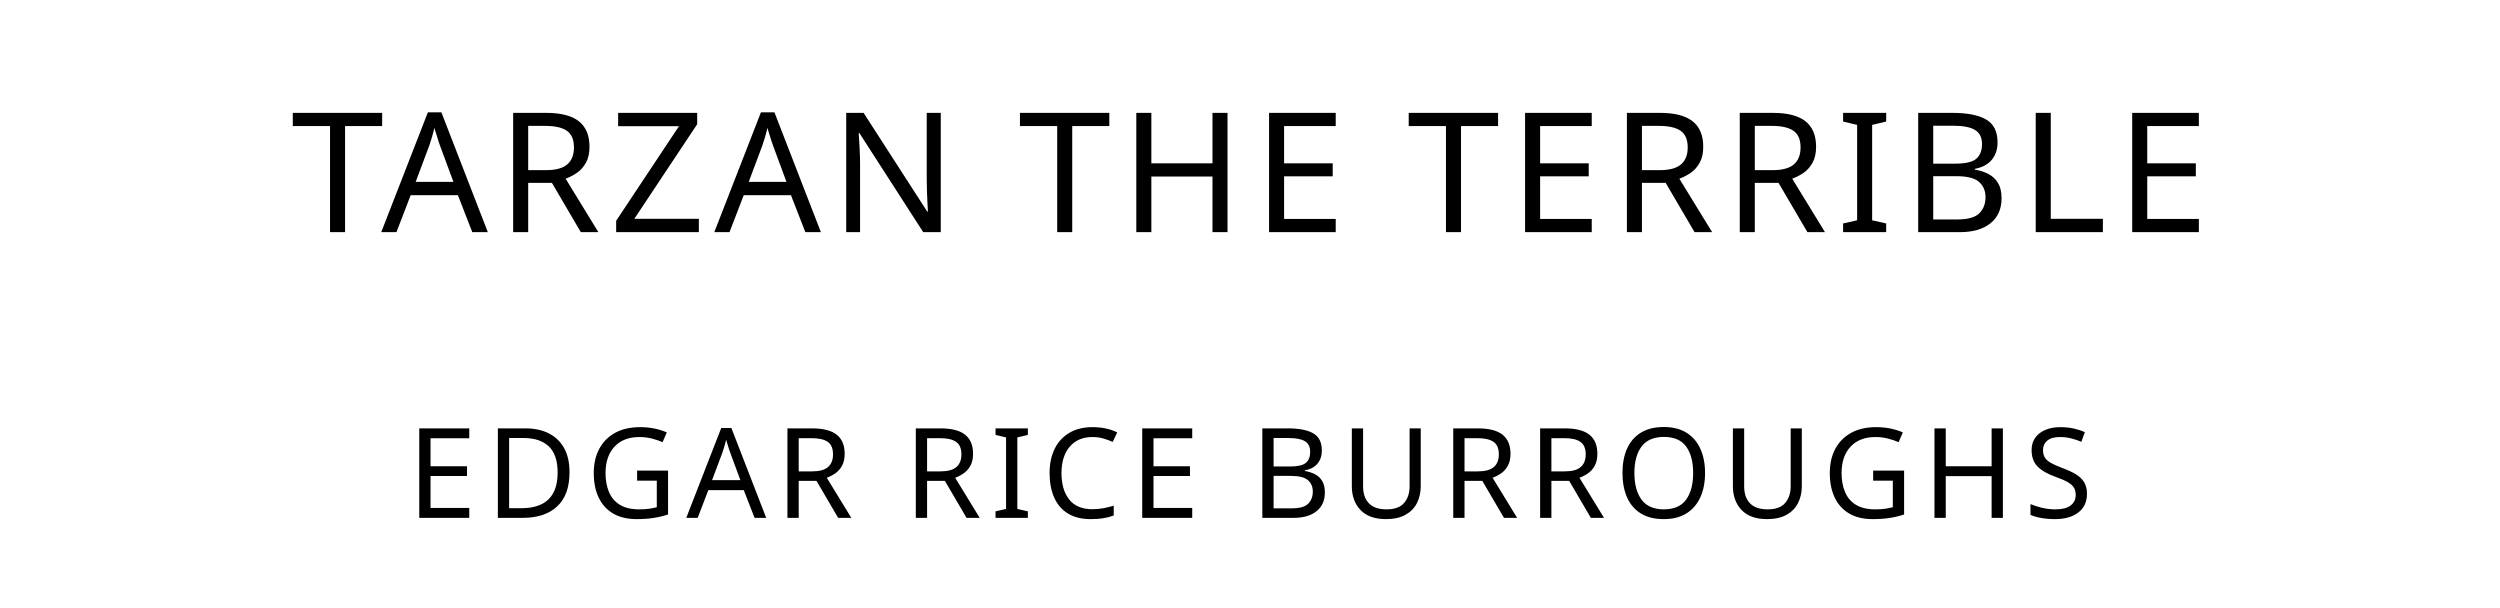
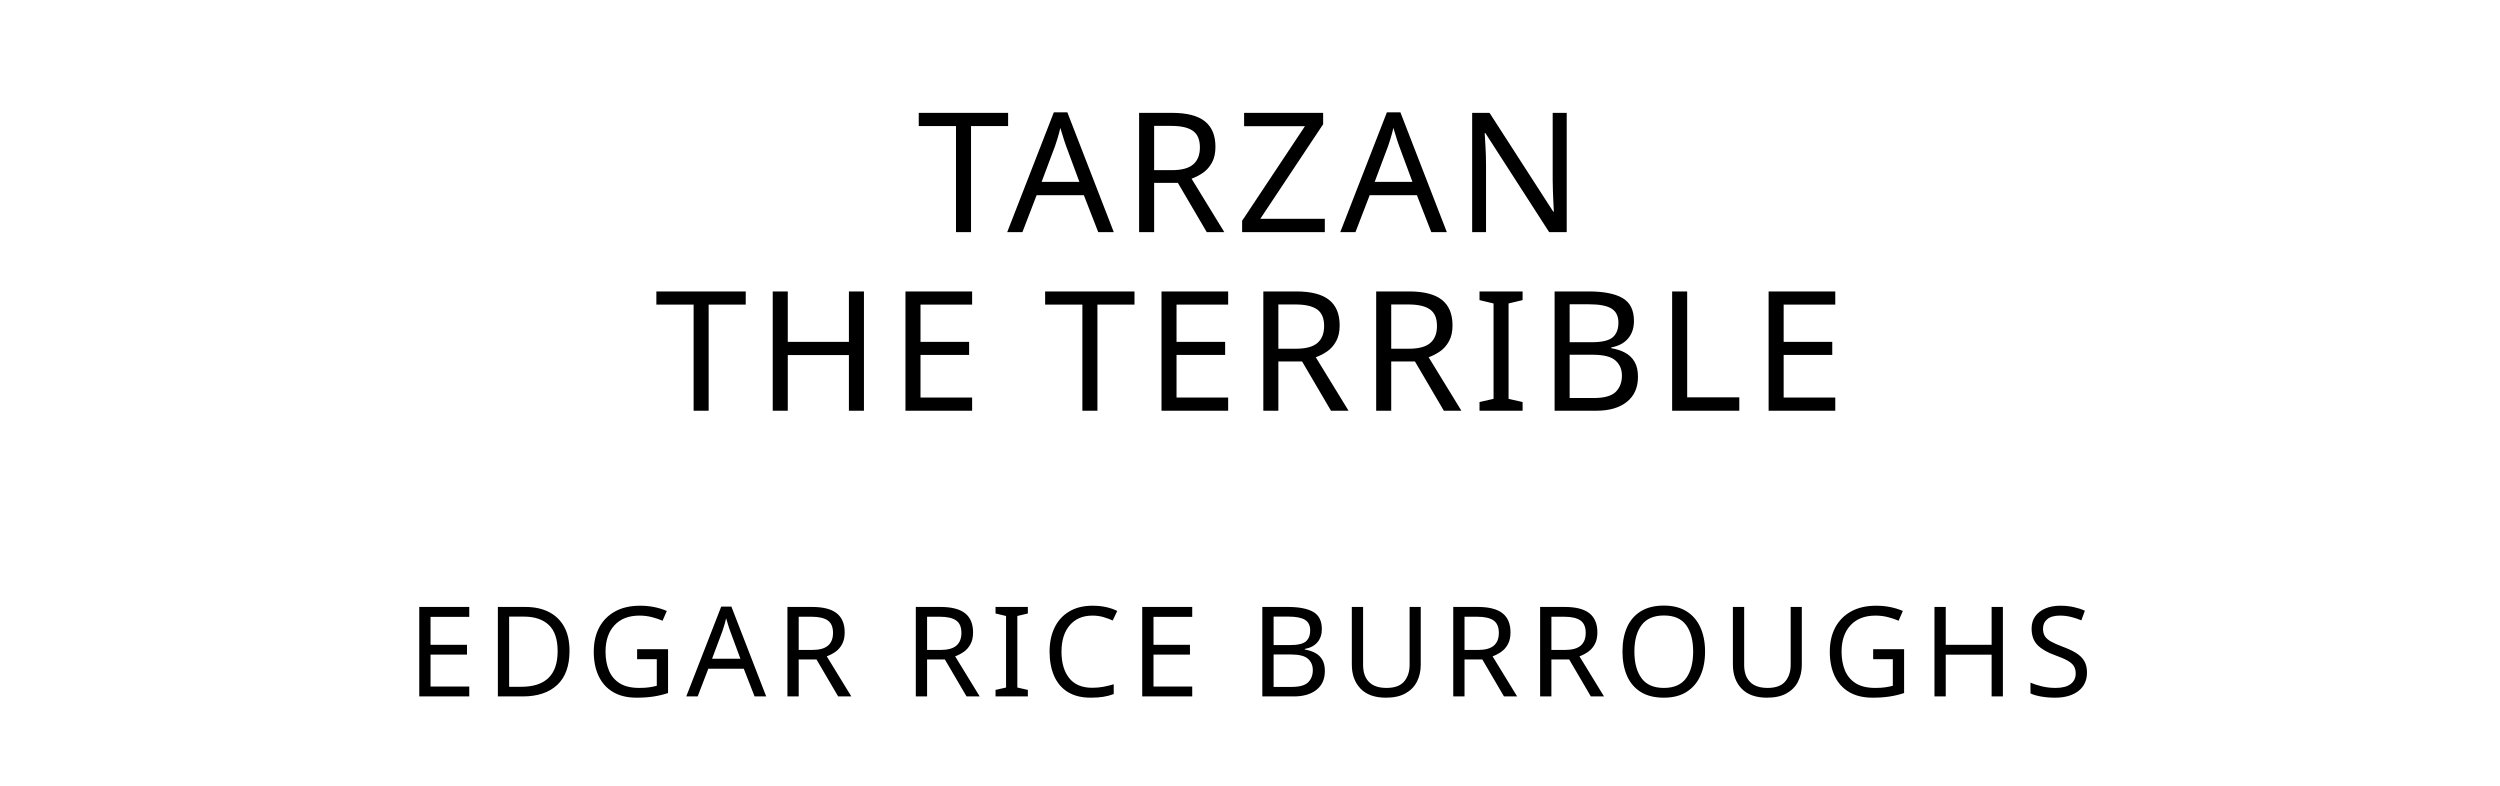
- <svg xmlns="http://www.w3.org/2000/svg" version="1.1" viewBox="0 0 1400 340">
+ <svg xmlns="http://www.w3.org/2000/svg" version="1.1" viewBox="0 0 1400 440">
  <style type="text/css">
		text{
			font-family: "League Spartan";
			letter-spacing: 5px;
			text-anchor: middle;
		}

		.title{
			font-size: 93.567px;
		}

		.author{
			font-size: 70.175px;
		}
	</style>
-   <text class="title" x="700" y="130">TARZAN THE TERRIBLE</text>
-   <text class="author" x="700" y="290">EDGAR RICE BURROUGHS</text>
+   <text class="title" x="700" y="130">TARZAN</text>
+   <text class="title" x="700" y="230">THE TERRIBLE</text>
+   <text class="author" x="700" y="390">EDGAR RICE BURROUGHS</text>
</svg>
